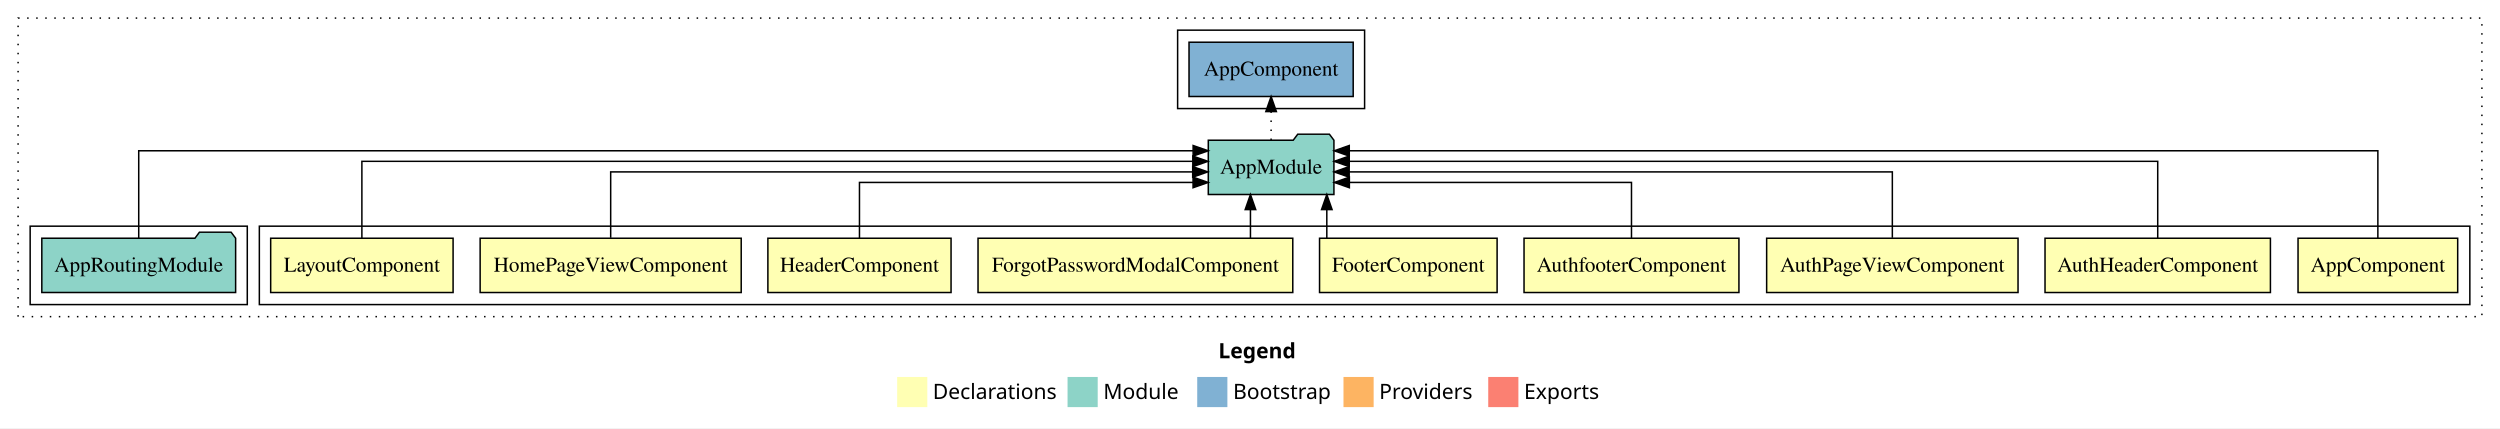
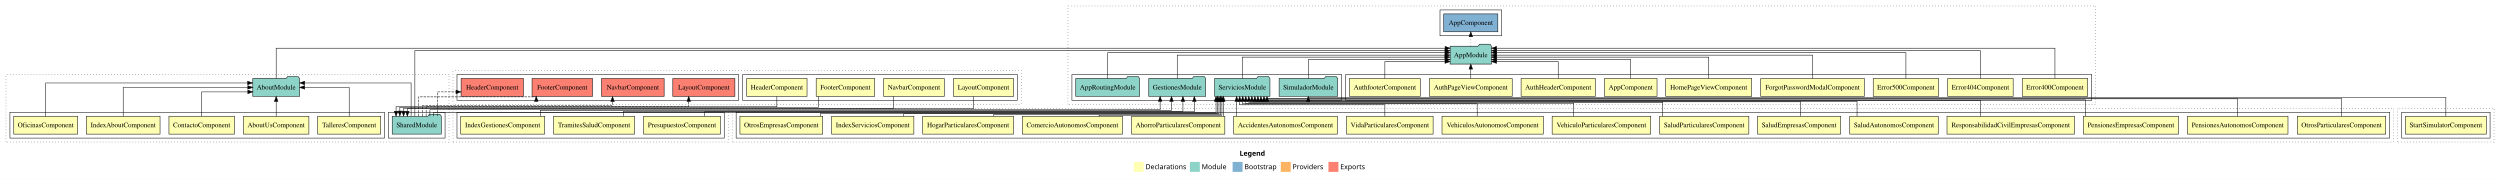
- <svg xmlns="http://www.w3.org/2000/svg" width="1658pt" height="284pt" viewBox="0.00 0.00 1658.00 284.00">
-   <g id="graph0" class="graph" transform="scale(1 1) rotate(0) translate(4 280)">
-     <polygon fill="white" stroke="transparent" points="-4,4 -4,-280 1654,-280 1654,4 -4,4" />
-     <text text-anchor="start" x="804.01" y="-42.4" font-family="Times-12" font-weight="bold" font-size="14.00">Legend</text>
-     <polygon fill="#ffffb3" stroke="transparent" points="591,-10 591,-30 611,-30 611,-10 591,-10" />
-     <text text-anchor="start" x="614.63" y="-15.4" font-family="Times-12" font-size="14.00">  Declarations</text>
-     <polygon fill="#8dd3c7" stroke="transparent" points="704,-10 704,-30 724,-30 724,-10 704,-10" />
-     <text text-anchor="start" x="727.73" y="-15.4" font-family="Times-12" font-size="14.00">  Module</text>
-     <polygon fill="#80b1d3" stroke="transparent" points="790,-10 790,-30 810,-30 810,-10 790,-10" />
-     <text text-anchor="start" x="813.78" y="-15.4" font-family="Times-12" font-size="14.00">  Bootstrap</text>
-     <polygon fill="#fdb462" stroke="transparent" points="887,-10 887,-30 907,-30 907,-10 887,-10" />
-     <text text-anchor="start" x="910.67" y="-15.4" font-family="Times-12" font-size="14.00">  Providers</text>
-     <polygon fill="#fb8072" stroke="transparent" points="983,-10 983,-30 1003,-30 1003,-10 983,-10" />
-     <text text-anchor="start" x="1006.73" y="-15.4" font-family="Times-12" font-size="14.00">  Exports</text>
+ <svg xmlns="http://www.w3.org/2000/svg" width="5033pt" height="360pt" viewBox="0.00 0.00 5033.00 360.00">
+   <g id="graph0" class="graph" transform="scale(1 1) rotate(0) translate(4 356)">
+     <polygon fill="white" stroke="transparent" points="-4,4 -4,-356 5029,-356 5029,4 -4,4" />
+     <text text-anchor="start" x="2491.51" y="-42.4" font-family="Times-12" font-weight="bold" font-size="14.00">Legend</text>
+     <polygon fill="#ffffb3" stroke="transparent" points="2278.5,-10 2278.5,-30 2298.5,-30 2298.5,-10 2278.5,-10" />
+     <text text-anchor="start" x="2302.13" y="-15.4" font-family="Times-12" font-size="14.00">  Declarations</text>
+     <polygon fill="#8dd3c7" stroke="transparent" points="2391.5,-10 2391.5,-30 2411.5,-30 2411.5,-10 2391.5,-10" />
+     <text text-anchor="start" x="2415.23" y="-15.4" font-family="Times-12" font-size="14.00">  Module</text>
+     <polygon fill="#80b1d3" stroke="transparent" points="2477.5,-10 2477.5,-30 2497.5,-30 2497.5,-10 2477.5,-10" />
+     <text text-anchor="start" x="2501.28" y="-15.4" font-family="Times-12" font-size="14.00">  Bootstrap</text>
+     <polygon fill="#fdb462" stroke="transparent" points="2574.5,-10 2574.5,-30 2594.5,-30 2594.5,-10 2574.5,-10" />
+     <text text-anchor="start" x="2598.17" y="-15.4" font-family="Times-12" font-size="14.00">  Providers</text>
+     <polygon fill="#fb8072" stroke="transparent" points="2670.5,-10 2670.5,-30 2690.5,-30 2690.5,-10 2670.5,-10" />
+     <text text-anchor="start" x="2694.23" y="-15.4" font-family="Times-12" font-size="14.00">  Exports</text>
    <g id="clust1" class="cluster">
-       <polygon fill="none" stroke="black" stroke-dasharray="1,5" points="8,-70 8,-268 1642,-268 1642,-70 8,-70" />
+       <polygon fill="none" stroke="black" stroke-dasharray="1,5" points="8,-70 8,-206 900,-206 900,-70 8,-70" />
    </g>
    <g id="clust2" class="cluster">
-       <polygon fill="none" stroke="black" points="168,-78 168,-130 1634,-130 1634,-78 168,-78" />
+       <polygon fill="none" stroke="black" points="16,-78 16,-130 770,-130 770,-78 16,-78" />
+     </g>
+     <g id="clust8" class="cluster">
+       <polygon fill="none" stroke="black" points="778,-78 778,-130 892,-130 892,-78 778,-78" />
    </g>
    <g id="clust12" class="cluster">
-       <polygon fill="none" stroke="black" points="16,-78 16,-130 160,-130 160,-78 16,-78" />
-     </g>
-     <g id="clust14" class="cluster">
-       <polygon fill="none" stroke="black" points="777,-208 777,-260 901,-260 901,-208 777,-208" />
+       <polygon fill="none" stroke="black" stroke-dasharray="1,5" points="2146,-146 2146,-344 4215,-344 4215,-146 2146,-146" />
+     </g>
+     <g id="clust13" class="cluster">
+       <polygon fill="none" stroke="black" points="2705,-154 2705,-206 4207,-206 4207,-154 2705,-154" />
+     </g>
+     <g id="clust23" class="cluster">
+       <polygon fill="none" stroke="black" points="2154,-154 2154,-206 2697,-206 2697,-154 2154,-154" />
+     </g>
+     <g id="clust25" class="cluster">
+       <polygon fill="none" stroke="black" points="2895,-284 2895,-336 3019,-336 3019,-284 2895,-284" />
+     </g>
+     <g id="clust33" class="cluster">
+       <polygon fill="none" stroke="black" stroke-dasharray="1,5" points="908,-70 908,-138 1462,-138 1462,-70 908,-70" />
+     </g>
+     <g id="clust34" class="cluster">
+       <polygon fill="none" stroke="black" points="916,-78 916,-130 1454,-130 1454,-78 916,-78" />
+     </g>
+     <g id="clust42" class="cluster">
+       <polygon fill="none" stroke="black" stroke-dasharray="1,5" points="1470,-70 1470,-138 4815,-138 4815,-70 1470,-70" />
+     </g>
+     <g id="clust43" class="cluster">
+       <polygon fill="none" stroke="black" points="1478,-78 1478,-130 4807,-130 4807,-78 1478,-78" />
+     </g>
+     <g id="clust64" class="cluster">
+       <polygon fill="none" stroke="black" stroke-dasharray="1,5" points="908,-146 908,-214 2052,-214 2052,-146 908,-146" />
+     </g>
+     <g id="clust65" class="cluster">
+       <polygon fill="none" stroke="black" points="1491,-154 1491,-206 2044,-206 2044,-154 1491,-154" />
+     </g>
+     <g id="clust71" class="cluster">
+       <polygon fill="none" stroke="black" points="916,-154 916,-206 1483,-206 1483,-154 916,-154" />
+     </g>
+     <g id="clust74" class="cluster">
+       <polygon fill="none" stroke="black" stroke-dasharray="1,5" points="4823,-70 4823,-138 5017,-138 5017,-70 4823,-70" />
+     </g>
+     <g id="clust75" class="cluster">
+       <polygon fill="none" stroke="black" points="4831,-78 4831,-130 5009,-130 5009,-78 4831,-78" />
    </g>
    <g id="node1" class="node">
-       <polygon fill="#ffffb3" stroke="black" points="1625.94,-122 1520.06,-122 1520.06,-86 1625.94,-86 1625.94,-122" />
-       <text text-anchor="middle" x="1573" y="-99.8" font-family="Times,serif" font-size="14.00">AppComponent</text>
+       <polygon fill="#ffffb3" stroke="black" points="617.88,-122 486.12,-122 486.12,-86 617.88,-86 617.88,-122" />
+       <text text-anchor="middle" x="552" y="-99.8" font-family="Times,serif" font-size="14.00">AboutUsComponent</text>
+     </g>
+     <g id="node6" class="node">
+       <polygon fill="#8dd3c7" stroke="black" points="599.05,-198 596.05,-202 575.05,-202 572.05,-198 504.95,-198 504.95,-162 599.05,-162 599.05,-198" />
+       <text text-anchor="middle" x="552" y="-175.8" font-family="Times,serif" font-size="14.00">AboutModule</text>
+     </g>
+     <g id="edge1" class="edge">
+       <path fill="none" stroke="black" d="M552,-122.01C552,-122.01 552,-151.85 552,-151.85" />
+       <polygon fill="black" stroke="black" points="548.5,-151.85 552,-161.85 555.5,-151.85 548.5,-151.85" />
+     </g>
+     <g id="node2" class="node">
+       <polygon fill="#ffffb3" stroke="black" points="467.88,-122 336.12,-122 336.12,-86 467.88,-86 467.88,-122" />
+       <text text-anchor="middle" x="402" y="-99.8" font-family="Times,serif" font-size="14.00">ContactoComponent</text>
+     </g>
+     <g id="edge2" class="edge">
+       <path fill="none" stroke="black" d="M402,-122.31C402,-142.15 402,-171 402,-171 402,-171 494.95,-171 494.95,-171" />
+       <polygon fill="black" stroke="black" points="494.95,-174.5 504.95,-171 494.95,-167.5 494.95,-174.5" />
+     </g>
+     <g id="node3" class="node">
+       <polygon fill="#ffffb3" stroke="black" points="318.2,-122 169.8,-122 169.8,-86 318.2,-86 318.2,-122" />
+       <text text-anchor="middle" x="244" y="-99.8" font-family="Times,serif" font-size="14.00">IndexAboutComponent</text>
+     </g>
+     <g id="edge3" class="edge">
+       <path fill="none" stroke="black" d="M244,-122.01C244,-144.49 244,-180 244,-180 244,-180 494.89,-180 494.89,-180" />
+       <polygon fill="black" stroke="black" points="494.89,-183.5 504.89,-180 494.89,-176.5 494.89,-183.5" />
+     </g>
+     <g id="node4" class="node">
+       <polygon fill="#ffffb3" stroke="black" points="152.25,-122 23.75,-122 23.75,-86 152.25,-86 152.25,-122" />
+       <text text-anchor="middle" x="88" y="-99.8" font-family="Times,serif" font-size="14.00">OficinasComponent</text>
+     </g>
+     <g id="edge4" class="edge">
+       <path fill="none" stroke="black" d="M88,-122.03C88,-146.98 88,-189 88,-189 88,-189 494.52,-189 494.52,-189" />
+       <polygon fill="black" stroke="black" points="494.52,-192.5 504.52,-189 494.52,-185.5 494.52,-192.5" />
+     </g>
+     <g id="node5" class="node">
+       <polygon fill="#ffffb3" stroke="black" points="762.42,-122 635.58,-122 635.58,-86 762.42,-86 762.42,-122" />
+       <text text-anchor="middle" x="699" y="-99.8" font-family="Times,serif" font-size="14.00">TalleresComponent</text>
+     </g>
+     <g id="edge5" class="edge">
+       <path fill="none" stroke="black" d="M699,-122.01C699,-144.49 699,-180 699,-180 699,-180 609.32,-180 609.32,-180" />
+       <polygon fill="black" stroke="black" points="609.32,-176.5 599.32,-180 609.32,-183.5 609.32,-176.5" />
+     </g>
+     <g id="node17" class="node">
+       <polygon fill="#8dd3c7" stroke="black" points="2998.66,-263 2995.66,-267 2974.66,-267 2971.66,-263 2915.34,-263 2915.34,-227 2998.66,-227 2998.66,-263" />
+       <text text-anchor="middle" x="2957" y="-240.8" font-family="Times,serif" font-size="14.00">AppModule</text>
+     </g>
+     <g id="edge16" class="edge">
+       <path fill="none" stroke="black" d="M552,-198.32C552,-221.66 552,-259 552,-259 552,-259 2905.26,-259 2905.26,-259" />
+       <polygon fill="black" stroke="black" points="2905.26,-262.5 2915.26,-259 2905.26,-255.5 2905.26,-262.5" />
+     </g>
+     <g id="node7" class="node">
+       <polygon fill="#8dd3c7" stroke="black" points="884.42,-122 881.42,-126 860.42,-126 857.42,-122 785.58,-122 785.58,-86 884.42,-86 884.42,-122" />
+       <text text-anchor="middle" x="835" y="-99.8" font-family="Times,serif" font-size="14.00">SharedModule</text>
+     </g>
+     <g id="edge6" class="edge">
+       <path fill="none" stroke="black" d="M823.64,-122.03C823.64,-146.98 823.64,-189 823.64,-189 823.64,-189 609.32,-189 609.32,-189" />
+       <polygon fill="black" stroke="black" points="609.32,-185.5 599.32,-189 609.32,-192.5 609.32,-185.5" />
+     </g>
+     <g id="edge20" class="edge">
+       <path fill="none" stroke="black" d="M831.21,-122.09C831.21,-161.99 831.21,-254 831.21,-254 831.21,-254 2905.01,-254 2905.01,-254" />
+       <polygon fill="black" stroke="black" points="2905.01,-257.5 2915.01,-254 2905.01,-250.5 2905.01,-257.5" />
+     </g>
+     <g id="node19" class="node">
+       <polygon fill="#8dd3c7" stroke="black" points="2423.26,-198 2420.26,-202 2399.26,-202 2396.26,-198 2308.74,-198 2308.74,-162 2423.26,-162 2423.26,-198" />
+       <text text-anchor="middle" x="2366" y="-175.8" font-family="Times,serif" font-size="14.00">GestionesModule</text>
+     </g>
+     <g id="edge26" class="edge">
+       <path fill="none" stroke="black" d="M861.5,-122.03C861.5,-128.85 861.5,-135 861.5,-135 861.5,-135 2331.57,-135 2331.57,-135 2331.57,-135 2331.57,-151.96 2331.57,-151.96" />
+       <polygon fill="black" stroke="black" points="2328.07,-151.96 2331.57,-161.96 2335.07,-151.96 2328.07,-151.96" />
+     </g>
+     <g id="node20" class="node">
+       <polygon fill="#8dd3c7" stroke="black" points="2552.65,-198 2549.65,-202 2528.65,-202 2525.65,-198 2441.35,-198 2441.35,-162 2552.65,-162 2552.65,-198" />
+       <text text-anchor="middle" x="2497" y="-175.8" font-family="Times,serif" font-size="14.00">ServiciosModule</text>
+     </g>
+     <g id="edge43" class="edge">
+       <path fill="none" stroke="black" d="M869.07,-122.06C869.07,-126.49 869.07,-130 869.07,-130 869.07,-130 2444.14,-130 2444.14,-130 2444.14,-130 2444.14,-151.95 2444.14,-151.95" />
+       <polygon fill="black" stroke="black" points="2440.64,-151.95 2444.14,-161.95 2447.64,-151.95 2440.64,-151.95" />
+     </g>
+     <g id="node46" class="node">
+       <polygon fill="#fb8072" stroke="black" points="1188.88,-198 1067.12,-198 1067.12,-162 1188.88,-162 1188.88,-198" />
+       <text text-anchor="middle" x="1128" y="-175.8" font-family="Times,serif" font-size="14.00">FooterComponent </text>
+     </g>
+     <g id="edge48" class="edge">
+       <path fill="none" stroke="black" stroke-dasharray="5,2" d="M838.79,-122.04C838.79,-138.73 838.79,-161 838.79,-161 838.79,-161 1075.61,-161 1075.61,-161 1075.61,-161 1075.61,-161.08 1075.61,-161.08" />
+       <polygon fill="black" stroke="black" points="1072.11,-151.82 1075.61,-161.82 1079.11,-151.82 1072.11,-151.82" />
+     </g>
+     <g id="node47" class="node">
+       <polygon fill="#fb8072" stroke="black" points="1049.74,-198 924.26,-198 924.26,-162 1049.74,-162 1049.74,-198" />
+       <text text-anchor="middle" x="987" y="-175.8" font-family="Times,serif" font-size="14.00">HeaderComponent </text>
+     </g>
+     <g id="edge49" class="edge">
+       <path fill="none" stroke="black" stroke-dasharray="5,2" d="M876.64,-122.31C876.64,-142.15 876.64,-171 876.64,-171 876.64,-171 914.08,-171 914.08,-171" />
+       <polygon fill="black" stroke="black" points="914.08,-174.5 924.08,-171 914.08,-167.5 914.08,-174.5" />
+     </g>
+     <g id="node48" class="node">
+       <polygon fill="#fb8072" stroke="black" points="1475.49,-198 1350.51,-198 1350.51,-162 1475.49,-162 1475.49,-198" />
+       <text text-anchor="middle" x="1413" y="-175.8" font-family="Times,serif" font-size="14.00">LayoutComponent </text>
+     </g>
+     <g id="edge50" class="edge">
+       <path fill="none" stroke="black" stroke-dasharray="5,2" d="M853.93,-122.11C853.93,-131.9 853.93,-142 853.93,-142 853.93,-142 1382.57,-142 1382.57,-142 1382.57,-142 1382.57,-151.89 1382.57,-151.89" />
+       <polygon fill="black" stroke="black" points="1379.07,-151.89 1382.57,-161.89 1386.07,-151.89 1379.07,-151.89" />
+     </g>
+     <g id="node49" class="node">
+       <polygon fill="#fb8072" stroke="black" points="1333.03,-198 1206.97,-198 1206.97,-162 1333.03,-162 1333.03,-198" />
+       <text text-anchor="middle" x="1270" y="-175.8" font-family="Times,serif" font-size="14.00">NavbarComponent </text>
+     </g>
+     <g id="edge51" class="edge">
+       <path fill="none" stroke="black" stroke-dasharray="5,2" d="M846.36,-122.13C846.36,-132.71 846.36,-144 846.36,-144 846.36,-144 1229.15,-144 1229.15,-144 1229.15,-144 1229.15,-151.58 1229.15,-151.58" />
+       <polygon fill="black" stroke="black" points="1225.65,-151.58 1229.15,-161.58 1232.65,-151.58 1225.65,-151.58" />
+     </g>
+     <g id="node8" class="node">
+       <polygon fill="#ffffb3" stroke="black" points="3331.94,-198 3226.06,-198 3226.06,-162 3331.94,-162 3331.94,-198" />
+       <text text-anchor="middle" x="3279" y="-175.8" font-family="Times,serif" font-size="14.00">AppComponent</text>
+     </g>
+     <g id="edge7" class="edge">
+       <path fill="none" stroke="black" d="M3279,-198.03C3279,-214.4 3279,-236 3279,-236 3279,-236 3008.77,-236 3008.77,-236" />
+       <polygon fill="black" stroke="black" points="3008.77,-232.5 2998.77,-236 3008.77,-239.5 3008.77,-232.5" />
+     </g>
+     <g id="node9" class="node">
+       <polygon fill="#ffffb3" stroke="black" points="3207.74,-198 3058.26,-198 3058.26,-162 3207.74,-162 3207.74,-198" />
+       <text text-anchor="middle" x="3133" y="-175.8" font-family="Times,serif" font-size="14.00">AuthHeaderComponent</text>
+     </g>
+     <g id="edge8" class="edge">
+       <path fill="none" stroke="black" d="M3133,-198.19C3133,-213.18 3133,-232 3133,-232 3133,-232 3008.71,-232 3008.71,-232" />
+       <polygon fill="black" stroke="black" points="3008.71,-228.5 2998.71,-232 3008.71,-235.5 3008.71,-228.5" />
    </g>
    <g id="node10" class="node">
-       <polygon fill="#8dd3c7" stroke="black" points="880.66,-187 877.66,-191 856.66,-191 853.66,-187 797.34,-187 797.34,-151 880.66,-151 880.66,-187" />
-       <text text-anchor="middle" x="839" y="-164.8" font-family="Times,serif" font-size="14.00">AppModule</text>
-     </g>
-     <g id="edge1" class="edge">
-       <path fill="none" stroke="black" d="M1573,-122.01C1573,-144.49 1573,-180 1573,-180 1573,-180 890.83,-180 890.83,-180" />
-       <polygon fill="black" stroke="black" points="890.83,-176.5 880.83,-180 890.83,-183.5 890.83,-176.5" />
-     </g>
-     <g id="node2" class="node">
-       <polygon fill="#ffffb3" stroke="black" points="1501.74,-122 1352.26,-122 1352.26,-86 1501.74,-86 1501.74,-122" />
-       <text text-anchor="middle" x="1427" y="-99.8" font-family="Times,serif" font-size="14.00">AuthHeaderComponent</text>
-     </g>
-     <g id="edge2" class="edge">
-       <path fill="none" stroke="black" d="M1427,-122.13C1427,-142.57 1427,-173 1427,-173 1427,-173 890.82,-173 890.82,-173" />
-       <polygon fill="black" stroke="black" points="890.82,-169.5 880.82,-173 890.82,-176.5 890.82,-169.5" />
-     </g>
-     <g id="node3" class="node">
-       <polygon fill="#ffffb3" stroke="black" points="1334.36,-122 1167.64,-122 1167.64,-86 1334.36,-86 1334.36,-122" />
-       <text text-anchor="middle" x="1251" y="-99.8" font-family="Times,serif" font-size="14.00">AuthPageViewComponent</text>
-     </g>
-     <g id="edge3" class="edge">
-       <path fill="none" stroke="black" d="M1251,-122.27C1251,-140.56 1251,-166 1251,-166 1251,-166 890.77,-166 890.77,-166" />
-       <polygon fill="black" stroke="black" points="890.77,-162.5 880.77,-166 890.77,-169.5 890.77,-162.5" />
-     </g>
-     <g id="node4" class="node">
-       <polygon fill="#ffffb3" stroke="black" points="1149.26,-122 1006.74,-122 1006.74,-86 1149.26,-86 1149.26,-122" />
-       <text text-anchor="middle" x="1078" y="-99.8" font-family="Times,serif" font-size="14.00">AuthfooterComponent</text>
-     </g>
-     <g id="edge4" class="edge">
-       <path fill="none" stroke="black" d="M1078,-122.01C1078,-138.05 1078,-159 1078,-159 1078,-159 890.9,-159 890.9,-159" />
-       <polygon fill="black" stroke="black" points="890.9,-155.5 880.9,-159 890.9,-162.5 890.9,-155.5" />
-     </g>
-     <g id="node5" class="node">
-       <polygon fill="#ffffb3" stroke="black" points="988.88,-122 871.12,-122 871.12,-86 988.88,-86 988.88,-122" />
-       <text text-anchor="middle" x="930" y="-99.8" font-family="Times,serif" font-size="14.00">FooterComponent</text>
-     </g>
-     <g id="edge5" class="edge">
-       <path fill="none" stroke="black" d="M875.94,-122.11C875.94,-122.11 875.94,-140.99 875.94,-140.99" />
-       <polygon fill="black" stroke="black" points="872.44,-140.99 875.94,-150.99 879.44,-140.99 872.44,-140.99" />
-     </g>
-     <g id="node6" class="node">
-       <polygon fill="#ffffb3" stroke="black" points="853.37,-122 644.63,-122 644.63,-86 853.37,-86 853.37,-122" />
-       <text text-anchor="middle" x="749" y="-99.8" font-family="Times,serif" font-size="14.00">ForgotPasswordModalComponent</text>
-     </g>
-     <g id="edge6" class="edge">
-       <path fill="none" stroke="black" d="M825.3,-122.11C825.3,-122.11 825.3,-140.99 825.3,-140.99" />
-       <polygon fill="black" stroke="black" points="821.8,-140.99 825.3,-150.99 828.8,-140.99 821.8,-140.99" />
-     </g>
-     <g id="node7" class="node">
-       <polygon fill="#ffffb3" stroke="black" points="626.74,-122 505.26,-122 505.26,-86 626.74,-86 626.74,-122" />
-       <text text-anchor="middle" x="566" y="-99.8" font-family="Times,serif" font-size="14.00">HeaderComponent</text>
-     </g>
-     <g id="edge7" class="edge">
-       <path fill="none" stroke="black" d="M566,-122.01C566,-138.05 566,-159 566,-159 566,-159 787.24,-159 787.24,-159" />
-       <polygon fill="black" stroke="black" points="787.24,-162.5 797.24,-159 787.24,-155.5 787.24,-162.5" />
-     </g>
-     <g id="node8" class="node">
-       <polygon fill="#ffffb3" stroke="black" points="487.57,-122 314.43,-122 314.43,-86 487.57,-86 487.57,-122" />
-       <text text-anchor="middle" x="401" y="-99.8" font-family="Times,serif" font-size="14.00">HomePageViewComponent</text>
-     </g>
-     <g id="edge8" class="edge">
-       <path fill="none" stroke="black" d="M401,-122.27C401,-140.56 401,-166 401,-166 401,-166 787,-166 787,-166" />
-       <polygon fill="black" stroke="black" points="787,-169.5 797,-166 787,-162.5 787,-169.5" />
-     </g>
-     <g id="node9" class="node">
-       <polygon fill="#ffffb3" stroke="black" points="296.49,-122 175.51,-122 175.51,-86 296.49,-86 296.49,-122" />
-       <text text-anchor="middle" x="236" y="-99.8" font-family="Times,serif" font-size="14.00">LayoutComponent</text>
+       <polygon fill="#ffffb3" stroke="black" points="3040.36,-198 2873.64,-198 2873.64,-162 3040.36,-162 3040.36,-198" />
+       <text text-anchor="middle" x="2957" y="-175.8" font-family="Times,serif" font-size="14.00">AuthPageViewComponent</text>
    </g>
    <g id="edge9" class="edge">
-       <path fill="none" stroke="black" d="M236,-122.13C236,-142.57 236,-173 236,-173 236,-173 787.08,-173 787.08,-173" />
-       <polygon fill="black" stroke="black" points="787.08,-176.5 797.08,-173 787.08,-169.5 787.08,-176.5" />
+       <path fill="none" stroke="black" d="M2957,-198.11C2957,-198.11 2957,-216.99 2957,-216.99" />
+       <polygon fill="black" stroke="black" points="2953.5,-216.99 2957,-226.99 2960.5,-216.99 2953.5,-216.99" />
+     </g>
+     <g id="node11" class="node">
+       <polygon fill="#ffffb3" stroke="black" points="2855.26,-198 2712.74,-198 2712.74,-162 2855.26,-162 2855.26,-198" />
+       <text text-anchor="middle" x="2784" y="-175.8" font-family="Times,serif" font-size="14.00">AuthfooterComponent</text>
+     </g>
+     <g id="edge10" class="edge">
+       <path fill="none" stroke="black" d="M2784,-198.19C2784,-213.18 2784,-232 2784,-232 2784,-232 2905.12,-232 2905.12,-232" />
+       <polygon fill="black" stroke="black" points="2905.12,-235.5 2915.12,-232 2905.12,-228.5 2905.12,-235.5" />
    </g>
    <g id="node12" class="node">
-       <polygon fill="#80b1d3" stroke="black" points="893.44,-252 784.56,-252 784.56,-216 893.44,-216 893.44,-252" />
-       <text text-anchor="middle" x="839" y="-229.8" font-family="Times,serif" font-size="14.00">AppComponent </text>
+       <polygon fill="#ffffb3" stroke="black" points="4198.87,-198 4067.13,-198 4067.13,-162 4198.87,-162 4198.87,-198" />
+       <text text-anchor="middle" x="4133" y="-175.8" font-family="Times,serif" font-size="14.00">Error400Component</text>
    </g>
    <g id="edge11" class="edge">
-       <path fill="none" stroke="black" stroke-dasharray="1,5" d="M839,-187.11C839,-187.11 839,-205.99 839,-205.99" />
-       <polygon fill="black" stroke="black" points="835.5,-205.99 839,-215.99 842.5,-205.99 835.5,-205.99" />
-     </g>
-     <g id="node11" class="node">
-       <polygon fill="#8dd3c7" stroke="black" points="152.27,-122 149.27,-126 128.27,-126 125.27,-122 23.73,-122 23.73,-86 152.27,-86 152.27,-122" />
-       <text text-anchor="middle" x="88" y="-99.8" font-family="Times,serif" font-size="14.00">AppRoutingModule</text>
-     </g>
-     <g id="edge10" class="edge">
-       <path fill="none" stroke="black" d="M88,-122.01C88,-144.49 88,-180 88,-180 88,-180 787.28,-180 787.28,-180" />
-       <polygon fill="black" stroke="black" points="787.28,-183.5 797.28,-180 787.28,-176.5 787.28,-183.5" />
+       <path fill="none" stroke="black" d="M4133,-198.32C4133,-221.66 4133,-259 4133,-259 4133,-259 3008.85,-259 3008.85,-259" />
+       <polygon fill="black" stroke="black" points="3008.85,-255.5 2998.85,-259 3008.85,-262.5 3008.85,-255.5" />
+     </g>
+     <g id="node13" class="node">
+       <polygon fill="#ffffb3" stroke="black" points="4048.87,-198 3917.13,-198 3917.13,-162 4048.87,-162 4048.87,-198" />
+       <text text-anchor="middle" x="3983" y="-175.8" font-family="Times,serif" font-size="14.00">Error404Component</text>
+     </g>
+     <g id="edge12" class="edge">
+       <path fill="none" stroke="black" d="M3983,-198.29C3983,-220.21 3983,-254 3983,-254 3983,-254 3008.81,-254 3008.81,-254" />
+       <polygon fill="black" stroke="black" points="3008.81,-250.5 2998.81,-254 3008.81,-257.5 3008.81,-250.5" />
+     </g>
+     <g id="node14" class="node">
+       <polygon fill="#ffffb3" stroke="black" points="3898.87,-198 3767.13,-198 3767.13,-162 3898.87,-162 3898.87,-198" />
+       <text text-anchor="middle" x="3833" y="-175.8" font-family="Times,serif" font-size="14.00">Error500Component</text>
+     </g>
+     <g id="edge13" class="edge">
+       <path fill="none" stroke="black" d="M3833,-198.03C3833,-218.77 3833,-250 3833,-250 3833,-250 3008.66,-250 3008.66,-250" />
+       <polygon fill="black" stroke="black" points="3008.66,-246.5 2998.66,-250 3008.66,-253.5 3008.66,-246.5" />
+     </g>
+     <g id="node15" class="node">
+       <polygon fill="#ffffb3" stroke="black" points="3749.37,-198 3540.63,-198 3540.63,-162 3749.37,-162 3749.37,-198" />
+       <text text-anchor="middle" x="3645" y="-175.8" font-family="Times,serif" font-size="14.00">ForgotPasswordModalComponent</text>
+     </g>
+     <g id="edge14" class="edge">
+       <path fill="none" stroke="black" d="M3645,-198.11C3645,-217.34 3645,-245 3645,-245 3645,-245 3008.74,-245 3008.74,-245" />
+       <polygon fill="black" stroke="black" points="3008.74,-241.5 2998.74,-245 3008.74,-248.5 3008.74,-241.5" />
+     </g>
+     <g id="node16" class="node">
+       <polygon fill="#ffffb3" stroke="black" points="3522.57,-198 3349.43,-198 3349.43,-162 3522.57,-162 3522.57,-198" />
+       <text text-anchor="middle" x="3436" y="-175.8" font-family="Times,serif" font-size="14.00">HomePageViewComponent</text>
+     </g>
+     <g id="edge15" class="edge">
+       <path fill="none" stroke="black" d="M3436,-198.3C3436,-216.27 3436,-241 3436,-241 3436,-241 3008.67,-241 3008.67,-241" />
+       <polygon fill="black" stroke="black" points="3008.67,-237.5 2998.67,-241 3008.67,-244.5 3008.67,-237.5" />
+     </g>
+     <g id="node22" class="node">
+       <polygon fill="#80b1d3" stroke="black" points="3011.44,-328 2902.56,-328 2902.56,-292 3011.44,-292 3011.44,-328" />
+       <text text-anchor="middle" x="2957" y="-305.8" font-family="Times,serif" font-size="14.00">AppComponent </text>
+     </g>
+     <g id="edge22" class="edge">
+       <path fill="none" stroke="black" stroke-dasharray="1,5" d="M2957,-263.11C2957,-263.11 2957,-281.99 2957,-281.99" />
+       <polygon fill="black" stroke="black" points="2953.5,-281.99 2957,-291.99 2960.5,-281.99 2953.5,-281.99" />
+     </g>
+     <g id="node18" class="node">
+       <polygon fill="#8dd3c7" stroke="black" points="2290.27,-198 2287.27,-202 2266.27,-202 2263.27,-198 2161.73,-198 2161.73,-162 2290.27,-162 2290.27,-198" />
+       <text text-anchor="middle" x="2226" y="-175.8" font-family="Times,serif" font-size="14.00">AppRoutingModule</text>
+     </g>
+     <g id="edge17" class="edge">
+       <path fill="none" stroke="black" d="M2226,-198.03C2226,-218.77 2226,-250 2226,-250 2226,-250 2905.34,-250 2905.34,-250" />
+       <polygon fill="black" stroke="black" points="2905.34,-253.5 2915.34,-250 2905.34,-246.5 2905.34,-253.5" />
+     </g>
+     <g id="edge18" class="edge">
+       <path fill="none" stroke="black" d="M2366,-198.11C2366,-217.34 2366,-245 2366,-245 2366,-245 2904.97,-245 2904.97,-245" />
+       <polygon fill="black" stroke="black" points="2904.97,-248.5 2914.97,-245 2904.97,-241.5 2904.97,-248.5" />
+     </g>
+     <g id="edge19" class="edge">
+       <path fill="none" stroke="black" d="M2497,-198.3C2497,-216.27 2497,-241 2497,-241 2497,-241 2904.96,-241 2904.96,-241" />
+       <polygon fill="black" stroke="black" points="2904.96,-244.5 2914.96,-241 2904.96,-237.5 2904.96,-244.5" />
+     </g>
+     <g id="node21" class="node">
+       <polygon fill="#8dd3c7" stroke="black" points="2688.88,-198 2685.88,-202 2664.88,-202 2661.88,-198 2571.12,-198 2571.12,-162 2688.88,-162 2688.88,-198" />
+       <text text-anchor="middle" x="2630" y="-175.8" font-family="Times,serif" font-size="14.00">SimuladorModule</text>
+     </g>
+     <g id="edge21" class="edge">
+       <path fill="none" stroke="black" d="M2630,-198.03C2630,-214.4 2630,-236 2630,-236 2630,-236 2905.25,-236 2905.25,-236" />
+       <polygon fill="black" stroke="black" points="2905.25,-239.5 2915.25,-236 2905.25,-232.5 2905.25,-239.5" />
+     </g>
+     <g id="node23" class="node">
+       <polygon fill="#ffffb3" stroke="black" points="1092.41,-122 923.59,-122 923.59,-86 1092.41,-86 1092.41,-122" />
+       <text text-anchor="middle" x="1008" y="-99.8" font-family="Times,serif" font-size="14.00">IndexGestionesComponent</text>
+     </g>
+     <g id="edge23" class="edge">
+       <path fill="none" stroke="black" d="M1083.91,-122.14C1083.91,-128.46 1083.91,-134 1083.91,-134 1083.91,-134 2354.52,-134 2354.52,-134 2354.52,-134 2354.52,-151.82 2354.52,-151.82" />
+       <polygon fill="black" stroke="black" points="2351.02,-151.82 2354.52,-161.82 2358.02,-151.82 2351.02,-151.82" />
+     </g>
+     <g id="node24" class="node">
+       <polygon fill="#ffffb3" stroke="black" points="1446.43,-122 1291.57,-122 1291.57,-86 1446.43,-86 1446.43,-122" />
+       <text text-anchor="middle" x="1369" y="-99.8" font-family="Times,serif" font-size="14.00">PresupuestosComponent</text>
+     </g>
+     <g id="edge24" class="edge">
+       <path fill="none" stroke="black" d="M1414.39,-122.16C1414.39,-127.04 1414.39,-131 1414.39,-131 1414.39,-131 2400.43,-131 2400.43,-131 2400.43,-131 2400.43,-151.75 2400.43,-151.75" />
+       <polygon fill="black" stroke="black" points="2396.93,-151.75 2400.43,-161.75 2403.93,-151.75 2396.93,-151.75" />
+     </g>
+     <g id="node25" class="node">
+       <polygon fill="#ffffb3" stroke="black" points="1273.48,-122 1110.52,-122 1110.52,-86 1273.48,-86 1273.48,-122" />
+       <text text-anchor="middle" x="1192" y="-99.8" font-family="Times,serif" font-size="14.00">TramitesSaludComponent</text>
+     </g>
+     <g id="edge25" class="edge">
+       <path fill="none" stroke="black" d="M1251.32,-122.21C1251.32,-127.55 1251.32,-132 1251.32,-132 1251.32,-132 2377.48,-132 2377.48,-132 2377.48,-132 2377.48,-151.85 2377.48,-151.85" />
+       <polygon fill="black" stroke="black" points="2373.98,-151.85 2377.48,-161.85 2380.98,-151.85 2373.98,-151.85" />
+     </g>
+     <g id="node26" class="node">
+       <polygon fill="#ffffb3" stroke="black" points="2688.36,-122 2479.64,-122 2479.64,-86 2688.36,-86 2688.36,-122" />
+       <text text-anchor="middle" x="2584" y="-99.8" font-family="Times,serif" font-size="14.00">AccidentesAutonomosComponent</text>
+     </g>
+     <g id="edge27" class="edge">
+       <path fill="none" stroke="black" d="M2485.68,-122.01C2485.68,-122.01 2485.68,-151.85 2485.68,-151.85" />
+       <polygon fill="black" stroke="black" points="2482.18,-151.85 2485.68,-161.85 2489.18,-151.85 2482.18,-151.85" />
+     </g>
+     <g id="node27" class="node">
+       <polygon fill="#ffffb3" stroke="black" points="2461.84,-122 2274.16,-122 2274.16,-86 2461.84,-86 2461.84,-122" />
+       <text text-anchor="middle" x="2368" y="-99.8" font-family="Times,serif" font-size="14.00">AhorroParticularesComponent</text>
+     </g>
+     <g id="edge28" class="edge">
+       <path fill="none" stroke="black" d="M2458.96,-122.01C2458.96,-122.01 2458.96,-151.85 2458.96,-151.85" />
+       <polygon fill="black" stroke="black" points="2455.46,-151.85 2458.96,-161.85 2462.46,-151.85 2455.46,-151.85" />
+     </g>
+     <g id="node28" class="node">
+       <polygon fill="#ffffb3" stroke="black" points="2255.87,-122 2054.13,-122 2054.13,-86 2255.87,-86 2255.87,-122" />
+       <text text-anchor="middle" x="2155" y="-99.8" font-family="Times,serif" font-size="14.00">ComercioAutonomosComponent</text>
+     </g>
+     <g id="edge29" class="edge">
+       <path fill="none" stroke="black" d="M2208.77,-122.15C2208.77,-123.3 2208.77,-124 2208.77,-124 2208.77,-124 2455.99,-124 2455.99,-124 2455.99,-124 2455.99,-151.97 2455.99,-151.97" />
+       <polygon fill="black" stroke="black" points="2452.49,-151.97 2455.99,-161.97 2459.49,-151.97 2452.49,-151.97" />
+     </g>
+     <g id="node29" class="node">
+       <polygon fill="#ffffb3" stroke="black" points="2036.39,-122 1853.61,-122 1853.61,-86 2036.39,-86 2036.39,-122" />
+       <text text-anchor="middle" x="1945" y="-99.8" font-family="Times,serif" font-size="14.00">HogarParticularesComponent</text>
+     </g>
+     <g id="edge30" class="edge">
+       <path fill="none" stroke="black" d="M1995.97,-122.08C1995.97,-123.85 1995.97,-125 1995.97,-125 1995.97,-125 2453.03,-125 2453.03,-125 2453.03,-125 2453.03,-151.99 2453.03,-151.99" />
+       <polygon fill="black" stroke="black" points="2449.53,-151.99 2453.03,-161.99 2456.53,-151.99 2449.53,-151.99" />
+     </g>
+     <g id="node30" class="node">
+       <polygon fill="#ffffb3" stroke="black" points="1835.81,-122 1670.19,-122 1670.19,-86 1835.81,-86 1835.81,-122" />
+       <text text-anchor="middle" x="1753" y="-99.8" font-family="Times,serif" font-size="14.00">IndexServiciosComponent</text>
+     </g>
+     <g id="edge31" class="edge">
+       <path fill="none" stroke="black" d="M1815.35,-122.12C1815.35,-124.97 1815.35,-127 1815.35,-127 1815.35,-127 2450.07,-127 2450.07,-127 2450.07,-127 2450.07,-151.76 2450.07,-151.76" />
+       <polygon fill="black" stroke="black" points="2446.57,-151.76 2450.07,-161.76 2453.57,-151.76 2446.57,-151.76" />
+     </g>
+     <g id="node31" class="node">
+       <polygon fill="#ffffb3" stroke="black" points="1652.36,-122 1485.64,-122 1485.64,-86 1652.36,-86 1652.36,-122" />
+       <text text-anchor="middle" x="1569" y="-99.8" font-family="Times,serif" font-size="14.00">OtrosEmpresasComponent</text>
+     </g>
+     <g id="edge32" class="edge">
+       <path fill="none" stroke="black" d="M1647.97,-122.19C1647.97,-125.54 1647.97,-128 1647.97,-128 1647.97,-128 2447.1,-128 2447.1,-128 2447.1,-128 2447.1,-151.81 2447.1,-151.81" />
+       <polygon fill="black" stroke="black" points="2443.6,-151.81 2447.1,-161.81 2450.6,-151.81 2443.6,-151.81" />
+     </g>
+     <g id="node32" class="node">
+       <polygon fill="#ffffb3" stroke="black" points="4799.01,-122 4620.99,-122 4620.99,-86 4799.01,-86 4799.01,-122" />
+       <text text-anchor="middle" x="4710" y="-99.8" font-family="Times,serif" font-size="14.00">OtrosParticularesComponent</text>
+     </g>
+     <g id="edge33" class="edge">
+       <path fill="none" stroke="black" d="M4710,-122.28C4710,-137.95 4710,-158 4710,-158 4710,-158 2546.72,-158 2546.72,-158 2546.72,-158 2546.72,-158.38 2546.72,-158.38" />
+       <polygon fill="black" stroke="black" points="2543.22,-151.83 2546.72,-161.83 2550.22,-151.83 2543.22,-151.83" />
+     </g>
+     <g id="node33" class="node">
+       <polygon fill="#ffffb3" stroke="black" points="4602.16,-122 4399.84,-122 4399.84,-86 4602.16,-86 4602.16,-122" />
+       <text text-anchor="middle" x="4501" y="-99.8" font-family="Times,serif" font-size="14.00">PensionesAutonomosComponent</text>
+     </g>
+     <g id="edge34" class="edge">
+       <path fill="none" stroke="black" d="M4501,-122.24C4501,-137.57 4501,-157 4501,-157 4501,-157 2540.62,-157 2540.62,-157 2540.62,-157 2540.62,-157.49 2540.62,-157.49" />
+       <polygon fill="black" stroke="black" points="2537.12,-151.88 2540.62,-161.88 2544.12,-151.88 2537.12,-151.88" />
+     </g>
+     <g id="node34" class="node">
+       <polygon fill="#ffffb3" stroke="black" points="4381.75,-122 4190.25,-122 4190.25,-86 4381.75,-86 4381.75,-122" />
+       <text text-anchor="middle" x="4286" y="-99.8" font-family="Times,serif" font-size="14.00">PensionesEmpresasComponent</text>
+     </g>
+     <g id="edge35" class="edge">
+       <path fill="none" stroke="black" d="M4194.53,-122.12C4194.53,-136.78 4194.53,-155 4194.53,-155 4194.53,-155 2534.51,-155 2534.51,-155 2534.51,-155 2534.51,-155.68 2534.51,-155.68" />
+       <polygon fill="black" stroke="black" points="2531.01,-151.83 2534.51,-161.83 2538.01,-151.83 2531.01,-151.83" />
+     </g>
+     <g id="node35" class="node">
+       <polygon fill="#ffffb3" stroke="black" points="4172.3,-122 3915.7,-122 3915.7,-86 4172.3,-86 4172.3,-122" />
+       <text text-anchor="middle" x="4044" y="-99.8" font-family="Times,serif" font-size="14.00">ResponsabilidadCivilEmpresasComponent</text>
+     </g>
+     <g id="edge36" class="edge">
+       <path fill="none" stroke="black" d="M3983,-122.05C3983,-136.37 3983,-154 3983,-154 3983,-154 2528.41,-154 2528.41,-154 2528.41,-154 2528.41,-154.79 2528.41,-154.79" />
+       <polygon fill="black" stroke="black" points="2524.91,-151.94 2528.41,-161.94 2531.91,-151.94 2524.91,-151.94" />
+     </g>
+     <g id="node36" class="node">
+       <polygon fill="#ffffb3" stroke="black" points="3898.05,-122 3719.95,-122 3719.95,-86 3898.05,-86 3898.05,-122" />
+       <text text-anchor="middle" x="3809" y="-99.8" font-family="Times,serif" font-size="14.00">SaludAutonomosComponent</text>
+     </g>
+     <g id="edge37" class="edge">
+       <path fill="none" stroke="black" d="M3734.58,-122.15C3734.58,-135.74 3734.58,-152 3734.58,-152 3734.58,-152 2522.3,-152 2522.3,-152 2522.3,-152 2522.3,-152.98 2522.3,-152.98" />
+       <polygon fill="black" stroke="black" points="2518.8,-151.79 2522.3,-161.79 2525.8,-151.79 2518.8,-151.79" />
+     </g>
+     <g id="node37" class="node">
+       <polygon fill="#ffffb3" stroke="black" points="3701.64,-122 3534.36,-122 3534.36,-86 3701.64,-86 3701.64,-122" />
+       <text text-anchor="middle" x="3618" y="-99.8" font-family="Times,serif" font-size="14.00">SaludEmpresasComponent</text>
+     </g>
+     <g id="edge38" class="edge">
+       <path fill="none" stroke="black" d="M3621.19,-122.04C3621.19,-135.29 3621.19,-151 3621.19,-151 3621.19,-151 2516.2,-151 2516.2,-151 2516.2,-151 2516.2,-152.08 2516.2,-152.08" />
+       <polygon fill="black" stroke="black" points="2512.7,-151.8 2516.2,-161.8 2519.7,-151.8 2512.7,-151.8" />
+     </g>
+     <g id="node38" class="node">
+       <polygon fill="#ffffb3" stroke="black" points="3516.8,-122 3337.2,-122 3337.2,-86 3516.8,-86 3516.8,-122" />
+       <text text-anchor="middle" x="3427" y="-99.8" font-family="Times,serif" font-size="14.00">SaludParticularesComponent</text>
+     </g>
+     <g id="edge39" class="edge">
+       <path fill="none" stroke="black" d="M3343.41,-122.18C3343.41,-135.04 3343.41,-150 3343.41,-150 3343.41,-150 2510.09,-150 2510.09,-150 2510.09,-150 2510.09,-151.86 2510.09,-151.86" />
+       <polygon fill="black" stroke="black" points="2506.59,-151.86 2510.09,-161.86 2513.59,-151.86 2506.59,-151.86" />
+     </g>
+     <g id="node39" class="node">
+       <polygon fill="#ffffb3" stroke="black" points="3319.23,-122 3120.77,-122 3120.77,-86 3319.23,-86 3319.23,-122" />
+       <text text-anchor="middle" x="3220" y="-99.8" font-family="Times,serif" font-size="14.00">VehiculoParticularesComponent</text>
+     </g>
+     <g id="edge40" class="edge">
+       <path fill="none" stroke="black" d="M3164.25,-122.15C3164.25,-134.27 3164.25,-148 3164.25,-148 3164.25,-148 2503.99,-148 2503.99,-148 2503.99,-148 2503.99,-151.76 2503.99,-151.76" />
+       <polygon fill="black" stroke="black" points="2500.49,-151.76 2503.99,-161.76 2507.49,-151.76 2500.49,-151.76" />
+     </g>
+     <g id="node40" class="node">
+       <polygon fill="#ffffb3" stroke="black" points="3102.93,-122 2899.07,-122 2899.07,-86 3102.93,-86 3102.93,-122" />
+       <text text-anchor="middle" x="3001" y="-99.8" font-family="Times,serif" font-size="14.00">VehiculosAutonomosComponent</text>
+     </g>
+     <g id="edge41" class="edge">
+       <path fill="none" stroke="black" d="M2969.86,-122.49C2969.86,-134.14 2969.86,-147 2969.86,-147 2969.86,-147 2497.89,-147 2497.89,-147 2497.89,-147 2497.89,-151.96 2497.89,-151.96" />
+       <polygon fill="black" stroke="black" points="2494.39,-151.96 2497.89,-161.96 2501.39,-151.96 2494.39,-151.96" />
+     </g>
+     <g id="node41" class="node">
+       <polygon fill="#ffffb3" stroke="black" points="2881.12,-122 2706.88,-122 2706.88,-86 2881.12,-86 2881.12,-122" />
+       <text text-anchor="middle" x="2794" y="-99.8" font-family="Times,serif" font-size="14.00">VidaParticularesComponent</text>
+     </g>
+     <g id="edge42" class="edge">
+       <path fill="none" stroke="black" d="M2784,-122.1C2784,-133.09 2784,-145 2784,-145 2784,-145 2491.78,-145 2491.78,-145 2491.78,-145 2491.78,-151.68 2491.78,-151.68" />
+       <polygon fill="black" stroke="black" points="2488.28,-151.68 2491.78,-161.68 2495.28,-151.68 2488.28,-151.68" />
+     </g>
+     <g id="node42" class="node">
+       <polygon fill="#ffffb3" stroke="black" points="1756.88,-198 1639.12,-198 1639.12,-162 1756.88,-162 1756.88,-198" />
+       <text text-anchor="middle" x="1698" y="-175.8" font-family="Times,serif" font-size="14.00">FooterComponent</text>
+     </g>
+     <g id="edge44" class="edge">
+       <path fill="none" stroke="black" d="M1643.52,-161.87C1643.52,-151.29 1643.52,-140 1643.52,-140 1643.52,-140 800.93,-140 800.93,-140 800.93,-140 800.93,-132.42 800.93,-132.42" />
+       <polygon fill="black" stroke="black" points="804.43,-132.42 800.93,-122.42 797.43,-132.42 804.43,-132.42" />
+     </g>
+     <g id="node43" class="node">
+       <polygon fill="#ffffb3" stroke="black" points="1620.74,-198 1499.26,-198 1499.26,-162 1620.74,-162 1620.74,-198" />
+       <text text-anchor="middle" x="1560" y="-175.8" font-family="Times,serif" font-size="14.00">HeaderComponent</text>
+     </g>
+     <g id="edge45" class="edge">
+       <path fill="none" stroke="black" d="M1560,-161.87C1560,-151.69 1560,-141 1560,-141 1560,-141 793.36,-141 793.36,-141 793.36,-141 793.36,-132.07 793.36,-132.07" />
+       <polygon fill="black" stroke="black" points="796.86,-132.07 793.36,-122.07 789.86,-132.07 796.86,-132.07" />
+     </g>
+     <g id="node44" class="node">
+       <polygon fill="#ffffb3" stroke="black" points="2036.49,-198 1915.51,-198 1915.51,-162 2036.49,-162 2036.49,-198" />
+       <text text-anchor="middle" x="1976" y="-175.8" font-family="Times,serif" font-size="14.00">LayoutComponent</text>
+     </g>
+     <g id="edge46" class="edge">
+       <path fill="none" stroke="black" d="M1955.74,-161.51C1955.74,-149.86 1955.74,-137 1955.74,-137 1955.74,-137 816.07,-137 816.07,-137 816.07,-137 816.07,-132.04 816.07,-132.04" />
+       <polygon fill="black" stroke="black" points="819.57,-132.04 816.07,-122.04 812.57,-132.04 819.57,-132.04" />
+     </g>
+     <g id="node45" class="node">
+       <polygon fill="#ffffb3" stroke="black" points="1897.03,-198 1774.97,-198 1774.97,-162 1897.03,-162 1897.03,-198" />
+       <text text-anchor="middle" x="1836" y="-175.8" font-family="Times,serif" font-size="14.00">NavbarComponent</text>
+     </g>
+     <g id="edge47" class="edge">
+       <path fill="none" stroke="black" d="M1795.04,-161.94C1795.04,-150.56 1795.04,-138 1795.04,-138 1795.04,-138 808.5,-138 808.5,-138 808.5,-138 808.5,-132.19 808.5,-132.19" />
+       <polygon fill="black" stroke="black" points="812,-132.19 808.5,-122.19 805,-132.19 812,-132.19" />
+     </g>
+     <g id="node50" class="node">
+       <polygon fill="#ffffb3" stroke="black" points="5001.49,-122 4838.51,-122 4838.51,-86 5001.49,-86 5001.49,-122" />
+       <text text-anchor="middle" x="4920" y="-99.8" font-family="Times,serif" font-size="14.00">StartSimulatorComponent</text>
+     </g>
+     <g id="edge52" class="edge">
+       <path fill="none" stroke="black" d="M4920,-122.03C4920,-138.4 4920,-160 4920,-160 4920,-160 2629.74,-160 2629.74,-160 2629.74,-160 2629.74,-160.18 2629.74,-160.18" />
+       <polygon fill="black" stroke="black" points="2626.24,-151.85 2629.74,-161.85 2633.24,-151.85 2626.24,-151.85" />
    </g>
  </g>
</svg>
